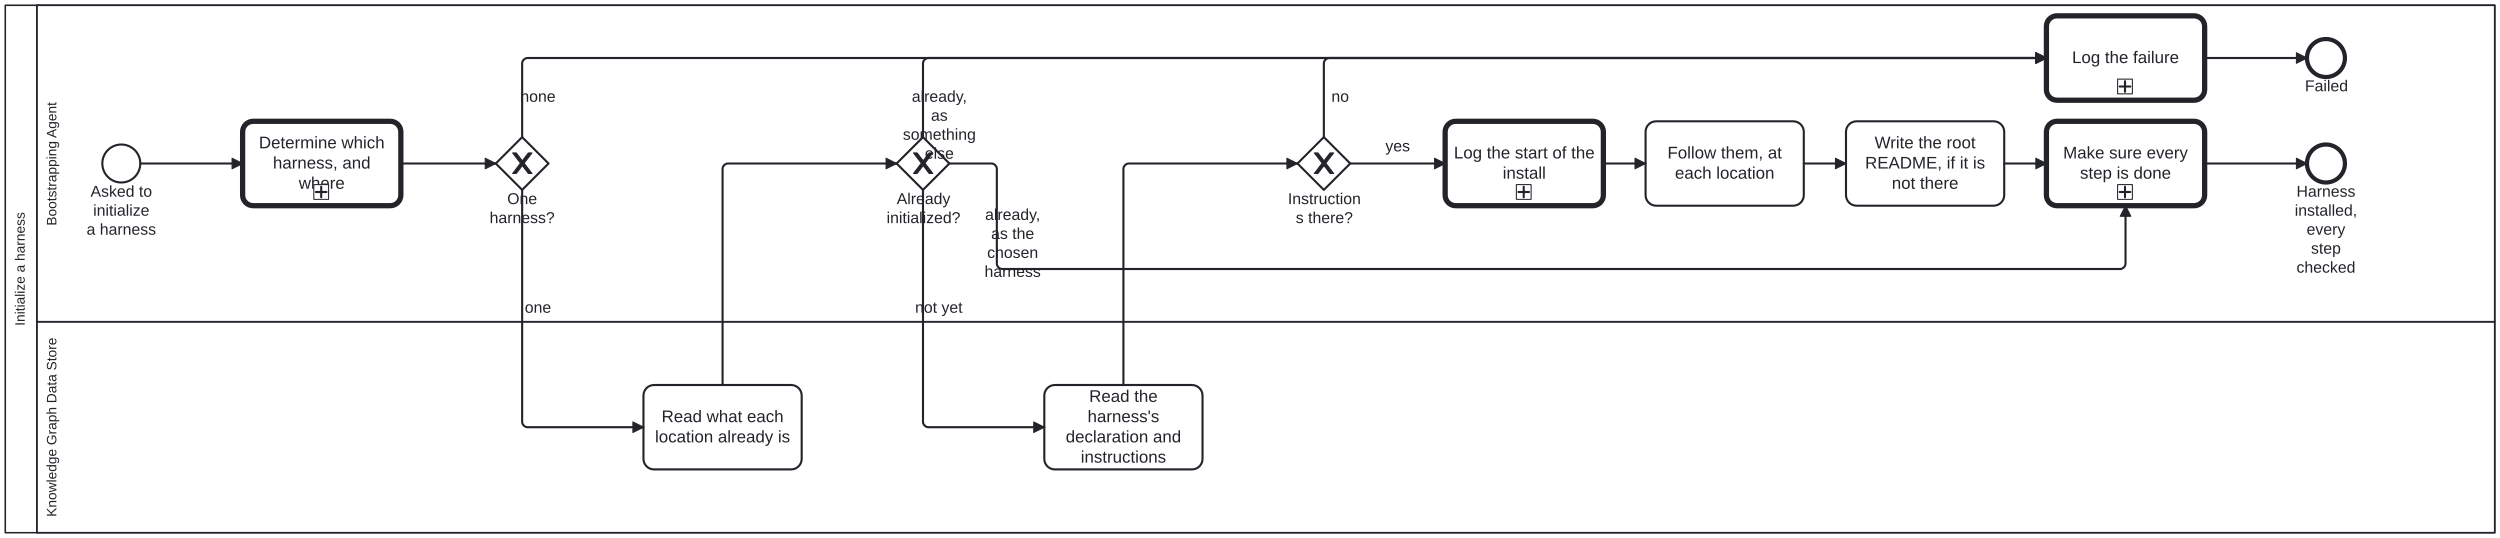
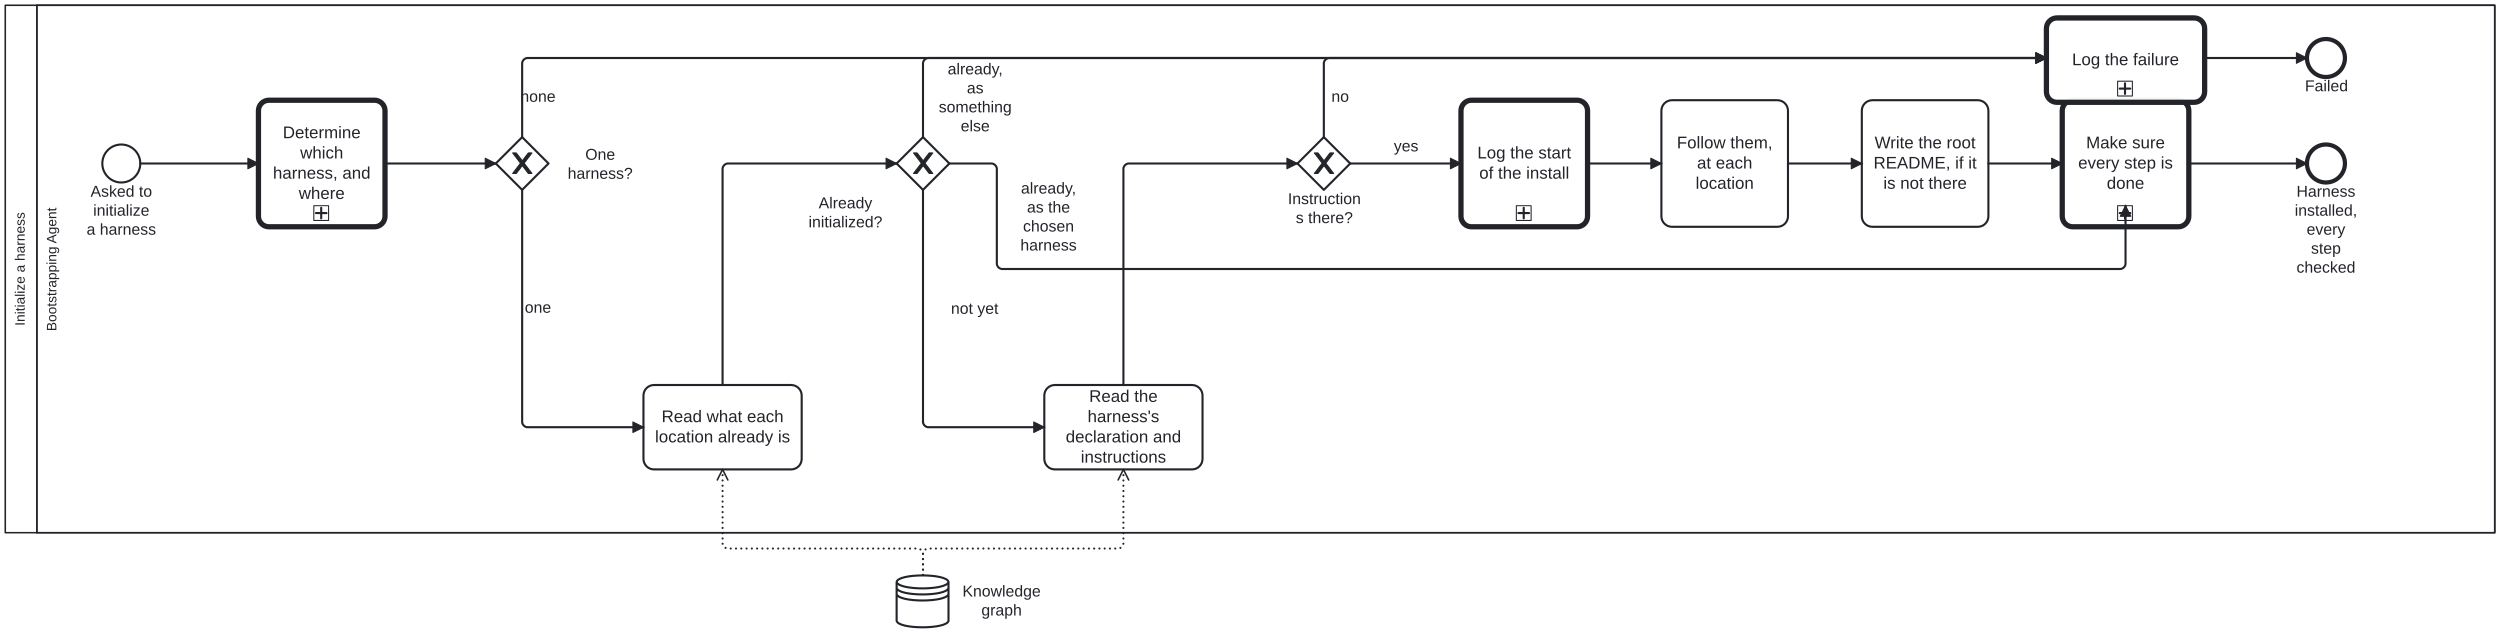
- <svg xmlns="http://www.w3.org/2000/svg" width="100%" style="max-width:100%;height:auto" viewBox="135 75 2370 510" version="1.1">
-   <rect x="135" y="75" width="2370" height="510" fill="#ffffff" />
+ <svg xmlns="http://www.w3.org/2000/svg" width="100%" style="max-width:100%;height:auto" viewBox="135 75 2370 600" version="1.1">
+   <rect x="135" y="75" width="2370" height="600" fill="#ffffff" />
  <g class="djs-group">
    <g class="djs-element djs-shape" data-element-id="Participant_Process_InitializeHarness" style="display: block;" transform="matrix(1 0 0 1 140 80)">
      <g class="djs-visual">
        <rect x="0" y="0" width="2360" height="500" rx="0" ry="0" style="stroke-linecap: round; stroke-linejoin: round; stroke: rgb(34, 36, 42); stroke-width: 1.5px; fill: white; fill-opacity: 0.95;" />
        <path style="fill: none; stroke-linecap: round; stroke-linejoin: round; stroke: rgb(34, 36, 42); stroke-width: 1.5px;" d="M30,0L30,500" />
        <text lineHeight="1.05" class="djs-label" transform="matrix(-1.83697e-16 -1 1 -1.83697e-16 0 500)" style="font-family: Arial, sans-serif; font-size: 13px; font-weight: normal; fill: rgb(34, 36, 42);">
          <tspan x="196.166" y="18.413">Initialize a harness</tspan>
        </text>
      </g>
      <rect class="djs-hit djs-hit-all" x="0" y="0" width="2360" height="500" style="fill: none; stroke-opacity: 0; stroke: white; stroke-width: 15px;" />
    </g>
    <g class="djs-children">
      <g class="djs-group">
-         <g class="djs-element djs-shape" data-element-id="Lane_DataStore" style="display: block;" transform="matrix(1 0 0 1 170 380)">
-           <g class="djs-visual">
-             <rect x="0" y="0" width="2330" height="200" rx="0" ry="0" style="stroke-linecap: round; stroke-linejoin: round; stroke: rgb(34, 36, 42); stroke-width: 1.5px; fill: white; fill-opacity: 0.25;" />
-             <text lineHeight="1.05" class="djs-label" transform="matrix(-1.83697e-16 -1 1 -1.83697e-16 0 200)" style="font-family: Arial, sans-serif; font-size: 13px; font-weight: normal; fill: rgb(34, 36, 42);">
-               <tspan x="15.087" y="18.413">Knowledge Graph Data Store</tspan>
-             </text>
-           </g>
-           <rect class="djs-hit djs-hit-all" x="0" y="0" width="2330" height="200" style="fill: none; stroke-opacity: 0; stroke: white; stroke-width: 15px;" />
-         </g>
-       </g>
-       <g class="djs-group">
        <g class="djs-element djs-shape" data-element-id="Lane_BootstrappingAgent" style="display: block;" transform="matrix(1 0 0 1 170 80)">
          <g class="djs-visual">
-             <rect x="0" y="0" width="2330" height="300" rx="0" ry="0" style="stroke-linecap: round; stroke-linejoin: round; stroke: rgb(34, 36, 42); stroke-width: 1.5px; fill: white; fill-opacity: 0.25;" />
-             <text lineHeight="1.05" class="djs-label" transform="matrix(-1.83697e-16 -1 1 -1.83697e-16 0 300)" style="font-family: Arial, sans-serif; font-size: 13px; font-weight: normal; fill: rgb(34, 36, 42);">
-               <tspan x="91.097" y="18.413">Bootstrapping Agent</tspan>
-             </text>
-           </g>
-           <rect class="djs-hit djs-hit-all" x="0" y="0" width="2330" height="300" style="fill: none; stroke-opacity: 0; stroke: white; stroke-width: 15px;" />
+             <rect x="0" y="0" width="2330" height="500" rx="0" ry="0" style="stroke-linecap: round; stroke-linejoin: round; stroke: rgb(34, 36, 42); stroke-width: 1.5px; fill: white; fill-opacity: 0.25;" />
+             <text lineHeight="1.05" class="djs-label" transform="matrix(-1.83697e-16 -1 1 -1.83697e-16 0 500)" style="font-family: Arial, sans-serif; font-size: 13px; font-weight: normal; fill: rgb(34, 36, 42);">
+               <tspan x="191.097" y="18.413">Bootstrapping Agent</tspan>
+             </text>
+           </g>
+           <rect class="djs-hit djs-hit-all" x="0" y="0" width="2330" height="500" style="fill: none; stroke-opacity: 0; stroke: white; stroke-width: 15px;" />
        </g>
      </g>
      <g class="djs-group">
        <g class="djs-element djs-shape" data-element-id="Start_InitializeHarness" style="display: block;" transform="matrix(1 0 0 1 232 212)">
          <g class="djs-visual">
            <circle cx="18" cy="18" r="18" style="stroke-linecap: round; stroke-linejoin: round; stroke: rgb(34, 36, 42); stroke-width: 2px; fill: white; fill-opacity: 0.95;" />
          </g>
          <rect class="djs-hit djs-hit-all" x="0" y="0" width="36" height="36" style="fill: none; stroke-opacity: 0; stroke: white; stroke-width: 15px;" />
        </g>
      </g>
      <g class="djs-group">
        <g class="djs-element djs-shape" data-element-id="Start_InitializeHarness_label" style="display: block;" transform="matrix(1 0 0 1 217 248)">
          <g class="djs-visual">
            <text lineHeight="1.2" class="djs-label" style="font-family: Arial, sans-serif; font-size: 15px; font-weight: normal; fill: rgb(34, 36, 42);">
              <tspan x="3.817" y="13.5">Asked to </tspan>
              <tspan x="6.322" y="31.5">initialize</tspan>
              <tspan x="0.063" y="49.5">a harness</tspan>
            </text>
          </g>
          <rect class="djs-hit djs-hit-all" x="0" y="0" width="66" height="54" style="fill: none; stroke-opacity: 0; stroke: white; stroke-width: 15px;" />
        </g>
      </g>
      <g class="djs-group">
        <a class="fa-subprocess-link" href="discussion.svg" target="_top">
-           <g class="djs-element djs-shape" data-element-id="A_DetermineHarness" style="display: block;" transform="matrix(1 0 0 1 365 190)">
+           <g class="djs-element djs-shape" data-element-id="A_DetermineHarness" style="display: block;" transform="matrix(1 0 0 1 380 170)">
            <g class="djs-visual">
-               <rect x="0" y="0" width="150" height="80" rx="10" ry="10" style="stroke-linecap: round; stroke-linejoin: round; stroke: rgb(34, 36, 42); stroke-width: 5px; fill: white; fill-opacity: 0.95;" />
+               <rect x="0" y="0" width="120" height="120" rx="10" ry="10" style="stroke-linecap: round; stroke-linejoin: round; stroke: rgb(34, 36, 42); stroke-width: 5px; fill: white; fill-opacity: 0.95;" />
              <text lineHeight="1.2" class="djs-label" style="font-family: Arial, sans-serif; font-size: 16px; font-weight: normal; fill: rgb(34, 36, 42);">
-                 <tspan x="15.422" y="25.6">Determine which </tspan>
-                 <tspan x="28.746" y="44.8">harness, and </tspan>
-                 <tspan x="53.211" y="64">where</tspan>
+                 <tspan x="23.098" y="36">Determine </tspan>
+                 <tspan x="39.547" y="55.2">which </tspan>
+                 <tspan x="13.746" y="74.4">harness, and </tspan>
+                 <tspan x="38.211" y="93.6">where</tspan>
              </text>
-               <rect x="0" y="0" width="14" height="14" rx="0" ry="0" style="stroke-linecap: round; stroke-linejoin: round; stroke: rgb(34, 36, 42); stroke-width: 1px; fill: white;" transform="matrix(1 0 0 1 67.5 60)" />
-               <path data-marker="sub-process" d="m67.5,60 m 7,2 l 0,10 m -5,-5 l 10,0" style="fill: white; stroke-linecap: round; stroke-linejoin: round; stroke: rgb(34, 36, 42); stroke-width: 2px;" />
+               <rect x="0" y="0" width="14" height="14" rx="0" ry="0" style="stroke-linecap: round; stroke-linejoin: round; stroke: rgb(34, 36, 42); stroke-width: 1px; fill: white;" transform="matrix(1 0 0 1 52.5 100)" />
+               <path data-marker="sub-process" d="m52.5,100 m 7,2 l 0,10 m -5,-5 l 10,0" style="fill: white; stroke-linecap: round; stroke-linejoin: round; stroke: rgb(34, 36, 42); stroke-width: 2px;" />
            </g>
-             <rect class="djs-hit djs-hit-all" x="0" y="0" width="150" height="80" style="fill: none; stroke-opacity: 0; stroke: white; stroke-width: 15px;" />
+             <rect class="djs-hit djs-hit-all" x="0" y="0" width="120" height="120" style="fill: none; stroke-opacity: 0; stroke: white; stroke-width: 15px;" />
          </g>
        </a>
      </g>
      <g class="djs-group">
        <g class="djs-element djs-shape" data-element-id="GW_HarnessChosen" style="display: block;" transform="matrix(1 0 0 1 605 205)">
          <g class="djs-visual">
            <polygon points="25,0 50,25 25,50 0,25" style="stroke-linecap: round; stroke-linejoin: round; stroke: rgb(34, 36, 42); stroke-width: 2px; fill: white; fill-opacity: 0.95;" />
            <path d="m 16,15 7.429,9.714 -7.429,9.714 3.429,0 5.714,-7.464 5.714,7.464 3.429,0 -7.429,-9.714 7.429,-9.714 -3.429,0 -5.714,7.464 -5.714,-7.464 -3.429,0 z" style="fill: rgb(34, 36, 42); stroke-linecap: round; stroke-linejoin: round; stroke: rgb(34, 36, 42); stroke-width: 1px;" />
          </g>
          <rect class="djs-hit djs-hit-all" x="0" y="0" width="50" height="50" style="fill: none; stroke-opacity: 0; stroke: white; stroke-width: 15px;" />
        </g>
      </g>
      <g class="djs-group">
-         <g class="djs-element djs-shape" data-element-id="GW_HarnessChosen_label" style="display: block;" transform="matrix(1 0 0 1 599 255)">
+         <g class="djs-element djs-shape" data-element-id="GW_HarnessChosen_label" style="display: block;" transform="matrix(1 0 0 1 673 213)">
          <g class="djs-visual">
            <text lineHeight="1.2" class="djs-label" style="font-family: Arial, sans-serif; font-size: 15px; font-weight: normal; fill: rgb(34, 36, 42);">
              <tspan x="16.824" y="13.5">One </tspan>
              <tspan x="0.147" y="31.5">harness?</tspan>
            </text>
          </g>
          <rect class="djs-hit djs-hit-all" x="0" y="0" width="62" height="36" style="fill: none; stroke-opacity: 0; stroke: white; stroke-width: 15px;" />
        </g>
      </g>
      <g class="djs-group">
        <g class="djs-element djs-shape" data-element-id="A_ReadLocation" style="display: block;" transform="matrix(1 0 0 1 745 440)">
          <g class="djs-visual">
            <rect x="0" y="0" width="150" height="80" rx="10" ry="10" style="stroke-linecap: round; stroke-linejoin: round; stroke: rgb(34, 36, 42); stroke-width: 2px; fill: white; fill-opacity: 0.95;" />
            <text lineHeight="1.2" class="djs-label" style="font-family: Arial, sans-serif; font-size: 16px; font-weight: normal; fill: rgb(34, 36, 42);">
              <tspan x="17.184" y="35.2">Read what each </tspan>
              <tspan x="10.965" y="54.4">location already is</tspan>
            </text>
          </g>
          <rect class="djs-hit djs-hit-all" x="0" y="0" width="150" height="80" style="fill: none; stroke-opacity: 0; stroke: white; stroke-width: 15px;" />
        </g>
      </g>
      <g class="djs-group">
        <g class="djs-element djs-shape" data-element-id="GW_AlreadyInitialized" style="display: block;" transform="matrix(1 0 0 1 985 205)">
          <g class="djs-visual">
            <polygon points="25,0 50,25 25,50 0,25" style="stroke-linecap: round; stroke-linejoin: round; stroke: rgb(34, 36, 42); stroke-width: 2px; fill: white; fill-opacity: 0.95;" />
            <path d="m 16,15 7.429,9.714 -7.429,9.714 3.429,0 5.714,-7.464 5.714,7.464 3.429,0 -7.429,-9.714 7.429,-9.714 -3.429,0 -5.714,7.464 -5.714,-7.464 -3.429,0 z" style="fill: rgb(34, 36, 42); stroke-linecap: round; stroke-linejoin: round; stroke: rgb(34, 36, 42); stroke-width: 1px;" />
          </g>
          <rect class="djs-hit djs-hit-all" x="0" y="0" width="50" height="50" style="fill: none; stroke-opacity: 0; stroke: white; stroke-width: 15px;" />
        </g>
      </g>
      <g class="djs-group">
-         <g class="djs-element djs-shape" data-element-id="GW_AlreadyInitialized_label" style="display: block;" transform="matrix(1 0 0 1 975 255)">
+         <g class="djs-element djs-shape" data-element-id="GW_AlreadyInitialized_label" style="display: block;" transform="matrix(1 0 0 1 901 259)">
          <g class="djs-visual">
            <text lineHeight="1.2" class="djs-label" style="font-family: Arial, sans-serif; font-size: 15px; font-weight: normal; fill: rgb(34, 36, 42);">
              <tspan x="10.07" y="13.5">Already </tspan>
              <tspan x="0.479" y="31.5">initialized?</tspan>
            </text>
          </g>
          <rect class="djs-hit djs-hit-all" x="0" y="0" width="71" height="36" style="fill: none; stroke-opacity: 0; stroke: white; stroke-width: 15px;" />
        </g>
      </g>
      <g class="djs-group">
        <g class="djs-element djs-shape" data-element-id="A_ReadDeclaration" style="display: block;" transform="matrix(1 0 0 1 1125 440)">
          <g class="djs-visual">
            <rect x="0" y="0" width="150" height="80" rx="10" ry="10" style="stroke-linecap: round; stroke-linejoin: round; stroke: rgb(34, 36, 42); stroke-width: 2px; fill: white; fill-opacity: 0.95;" />
            <text lineHeight="1.2" class="djs-label" style="font-family: Arial, sans-serif; font-size: 16px; font-weight: normal; fill: rgb(34, 36, 42);">
              <tspan x="42.531" y="16">Read the </tspan>
              <tspan x="41.012" y="35.2">harness's </tspan>
              <tspan x="20.293" y="54.4">declaration and </tspan>
              <tspan x="34.539" y="73.6">instructions</tspan>
            </text>
          </g>
          <rect class="djs-hit djs-hit-all" x="0" y="0" width="150" height="80" style="fill: none; stroke-opacity: 0; stroke: white; stroke-width: 15px;" />
        </g>
      </g>
      <g class="djs-group">
        <g class="djs-element djs-shape" data-element-id="GW_InstructionsFound" style="display: block;" transform="matrix(1 0 0 1 1365 205)">
          <g class="djs-visual">
            <polygon points="25,0 50,25 25,50 0,25" style="stroke-linecap: round; stroke-linejoin: round; stroke: rgb(34, 36, 42); stroke-width: 2px; fill: white; fill-opacity: 0.95;" />
            <path d="m 16,15 7.429,9.714 -7.429,9.714 3.429,0 5.714,-7.464 5.714,7.464 3.429,0 -7.429,-9.714 7.429,-9.714 -3.429,0 -5.714,7.464 -5.714,-7.464 -3.429,0 z" style="fill: rgb(34, 36, 42); stroke-linecap: round; stroke-linejoin: round; stroke: rgb(34, 36, 42); stroke-width: 1px;" />
          </g>
          <rect class="djs-hit djs-hit-all" x="0" y="0" width="50" height="50" style="fill: none; stroke-opacity: 0; stroke: white; stroke-width: 15px;" />
        </g>
      </g>
      <g class="djs-group">
        <g class="djs-element djs-shape" data-element-id="GW_InstructionsFound_label" style="display: block;" transform="matrix(1 0 0 1 1352 255)">
          <g class="djs-visual">
            <text lineHeight="1.2" class="djs-label" style="font-family: Arial, sans-serif; font-size: 15px; font-weight: normal; fill: rgb(34, 36, 42);">
              <tspan x="3.9" y="13.5">Instruction</tspan>
              <tspan x="11.4" y="31.5">s there?</tspan>
            </text>
          </g>
          <rect class="djs-hit djs-hit-all" x="0" y="0" width="77" height="36" style="fill: none; stroke-opacity: 0; stroke: white; stroke-width: 15px;" />
        </g>
      </g>
      <g class="djs-group">
        <a class="fa-subprocess-link" href="log-message.svg" target="_top">
-           <g class="djs-element djs-shape" data-element-id="A_LogInstallStart" style="display: block;" transform="matrix(1 0 0 1 1505 190)">
+           <g class="djs-element djs-shape" data-element-id="A_LogInstallStart" style="display: block;" transform="matrix(1 0 0 1 1520 170)">
            <g class="djs-visual">
-               <rect x="0" y="0" width="150" height="80" rx="10" ry="10" style="stroke-linecap: round; stroke-linejoin: round; stroke: rgb(34, 36, 42); stroke-width: 5px; fill: white; fill-opacity: 0.95;" />
+               <rect x="0" y="0" width="120" height="120" rx="10" ry="10" style="stroke-linecap: round; stroke-linejoin: round; stroke: rgb(34, 36, 42); stroke-width: 5px; fill: white; fill-opacity: 0.95;" />
              <text lineHeight="1.2" class="djs-label" style="font-family: Arial, sans-serif; font-size: 16px; font-weight: normal; fill: rgb(34, 36, 42);">
-                 <tspan x="8.289" y="35.2">Log the start of the </tspan>
-                 <tspan x="54.547" y="54.4">install</tspan>
+                 <tspan x="15.527" y="55.2">Log the start </tspan>
+                 <tspan x="17.309" y="74.4">of the install</tspan>
              </text>
-               <rect x="0" y="0" width="14" height="14" rx="0" ry="0" style="stroke-linecap: round; stroke-linejoin: round; stroke: rgb(34, 36, 42); stroke-width: 1px; fill: white;" transform="matrix(1 0 0 1 67.5 60)" />
-               <path data-marker="sub-process" d="m67.5,60 m 7,2 l 0,10 m -5,-5 l 10,0" style="fill: white; stroke-linecap: round; stroke-linejoin: round; stroke: rgb(34, 36, 42); stroke-width: 2px;" />
+               <rect x="0" y="0" width="14" height="14" rx="0" ry="0" style="stroke-linecap: round; stroke-linejoin: round; stroke: rgb(34, 36, 42); stroke-width: 1px; fill: white;" transform="matrix(1 0 0 1 52.5 100)" />
+               <path data-marker="sub-process" d="m52.5,100 m 7,2 l 0,10 m -5,-5 l 10,0" style="fill: white; stroke-linecap: round; stroke-linejoin: round; stroke: rgb(34, 36, 42); stroke-width: 2px;" />
            </g>
-             <rect class="djs-hit djs-hit-all" x="0" y="0" width="150" height="80" style="fill: none; stroke-opacity: 0; stroke: white; stroke-width: 15px;" />
+             <rect class="djs-hit djs-hit-all" x="0" y="0" width="120" height="120" style="fill: none; stroke-opacity: 0; stroke: white; stroke-width: 15px;" />
          </g>
        </a>
      </g>
      <g class="djs-group">
-         <g class="djs-element djs-shape" data-element-id="A_Install" style="display: block;" transform="matrix(1 0 0 1 1695 190)">
-           <g class="djs-visual">
-             <rect x="0" y="0" width="150" height="80" rx="10" ry="10" style="stroke-linecap: round; stroke-linejoin: round; stroke: rgb(34, 36, 42); stroke-width: 2px; fill: white; fill-opacity: 0.95;" />
+         <g class="djs-element djs-shape" data-element-id="A_Install" style="display: block;" transform="matrix(1 0 0 1 1710 170)">
+           <g class="djs-visual">
+             <rect x="0" y="0" width="120" height="120" rx="10" ry="10" style="stroke-linecap: round; stroke-linejoin: round; stroke: rgb(34, 36, 42); stroke-width: 2px; fill: white; fill-opacity: 0.95;" />
            <text lineHeight="1.2" class="djs-label" style="font-family: Arial, sans-serif; font-size: 16px; font-weight: normal; fill: rgb(34, 36, 42);">
-               <tspan x="20.758" y="35.2">Follow them, at </tspan>
-               <tspan x="27.855" y="54.4">each location</tspan>
-             </text>
-           </g>
-           <rect class="djs-hit djs-hit-all" x="0" y="0" width="150" height="80" style="fill: none; stroke-opacity: 0; stroke: white; stroke-width: 15px;" />
-         </g>
-       </g>
-       <g class="djs-group">
-         <g class="djs-element djs-shape" data-element-id="A_WriteRootReadme" style="display: block;" transform="matrix(1 0 0 1 1885 190)">
-           <g class="djs-visual">
-             <rect x="0" y="0" width="150" height="80" rx="10" ry="10" style="stroke-linecap: round; stroke-linejoin: round; stroke: rgb(34, 36, 42); stroke-width: 2px; fill: white; fill-opacity: 0.95;" />
+               <tspan x="14.652" y="45.6">Follow them, </tspan>
+               <tspan x="33.758" y="64.8">at each </tspan>
+               <tspan x="32.426" y="84">location</tspan>
+             </text>
+           </g>
+           <rect class="djs-hit djs-hit-all" x="0" y="0" width="120" height="120" style="fill: none; stroke-opacity: 0; stroke: white; stroke-width: 15px;" />
+         </g>
+       </g>
+       <g class="djs-group">
+         <g class="djs-element djs-shape" data-element-id="A_WriteRootReadme" style="display: block;" transform="matrix(1 0 0 1 1900 170)">
+           <g class="djs-visual">
+             <rect x="0" y="0" width="120" height="120" rx="10" ry="10" style="stroke-linecap: round; stroke-linejoin: round; stroke: rgb(34, 36, 42); stroke-width: 2px; fill: white; fill-opacity: 0.95;" />
            <text lineHeight="1.2" class="djs-label" style="font-family: Arial, sans-serif; font-size: 16px; font-weight: normal; fill: rgb(34, 36, 42);">
-               <tspan x="27.129" y="25.6">Write the root </tspan>
-               <tspan x="18.105" y="44.8">README, if it is </tspan>
-               <tspan x="43.422" y="64">not there</tspan>
-             </text>
-           </g>
-           <rect class="djs-hit djs-hit-all" x="0" y="0" width="150" height="80" style="fill: none; stroke-opacity: 0; stroke: white; stroke-width: 15px;" />
+               <tspan x="12.129" y="45.6">Write the root </tspan>
+               <tspan x="11.105" y="64.8">README, if it </tspan>
+               <tspan x="20.422" y="84">is not there</tspan>
+             </text>
+           </g>
+           <rect class="djs-hit djs-hit-all" x="0" y="0" width="120" height="120" style="fill: none; stroke-opacity: 0; stroke: white; stroke-width: 15px;" />
        </g>
      </g>
      <g class="djs-group">
        <a class="fa-subprocess-link" href="complete-initialization.svg" target="_top">
-           <g class="djs-element djs-shape" data-element-id="A_CompleteInitialization" style="display: block;" transform="matrix(1 0 0 1 2075 190)">
+           <g class="djs-element djs-shape" data-element-id="A_CompleteInitialization" style="display: block;" transform="matrix(1 0 0 1 2090 170)">
            <g class="djs-visual">
-               <rect x="0" y="0" width="150" height="80" rx="10" ry="10" style="stroke-linecap: round; stroke-linejoin: round; stroke: rgb(34, 36, 42); stroke-width: 5px; fill: white; fill-opacity: 0.95;" />
+               <rect x="0" y="0" width="120" height="120" rx="10" ry="10" style="stroke-linecap: round; stroke-linejoin: round; stroke: rgb(34, 36, 42); stroke-width: 5px; fill: white; fill-opacity: 0.95;" />
              <text lineHeight="1.2" class="djs-label" style="font-family: Arial, sans-serif; font-size: 16px; font-weight: normal; fill: rgb(34, 36, 42);">
-                 <tspan x="15.867" y="35.2">Make sure every </tspan>
-                 <tspan x="31.859" y="54.4">step is done</tspan>
+                 <tspan x="22.652" y="45.6">Make sure </tspan>
+                 <tspan x="15.094" y="64.8">every step is </tspan>
+                 <tspan x="42.203" y="84">done</tspan>
              </text>
-               <rect x="0" y="0" width="14" height="14" rx="0" ry="0" style="stroke-linecap: round; stroke-linejoin: round; stroke: rgb(34, 36, 42); stroke-width: 1px; fill: white;" transform="matrix(1 0 0 1 67.5 60)" />
-               <path data-marker="sub-process" d="m67.5,60 m 7,2 l 0,10 m -5,-5 l 10,0" style="fill: white; stroke-linecap: round; stroke-linejoin: round; stroke: rgb(34, 36, 42); stroke-width: 2px;" />
+               <rect x="0" y="0" width="14" height="14" rx="0" ry="0" style="stroke-linecap: round; stroke-linejoin: round; stroke: rgb(34, 36, 42); stroke-width: 1px; fill: white;" transform="matrix(1 0 0 1 52.5 100)" />
+               <path data-marker="sub-process" d="m52.5,100 m 7,2 l 0,10 m -5,-5 l 10,0" style="fill: white; stroke-linecap: round; stroke-linejoin: round; stroke: rgb(34, 36, 42); stroke-width: 2px;" />
            </g>
-             <rect class="djs-hit djs-hit-all" x="0" y="0" width="150" height="80" style="fill: none; stroke-opacity: 0; stroke: white; stroke-width: 15px;" />
+             <rect class="djs-hit djs-hit-all" x="0" y="0" width="120" height="120" style="fill: none; stroke-opacity: 0; stroke: white; stroke-width: 15px;" />
          </g>
        </a>
      </g>
      <g class="djs-group">
        <a class="fa-subprocess-link" href="log-message.svg" target="_top">
-           <g class="djs-element djs-shape" data-element-id="A_LogFailure" style="display: block;" transform="matrix(1 0 0 1 2075 90)">
+           <g class="djs-element djs-shape" data-element-id="A_LogFailure" style="display: block;" transform="matrix(1 0 0 1 2075 92)">
            <g class="djs-visual">
              <rect x="0" y="0" width="150" height="80" rx="10" ry="10" style="stroke-linecap: round; stroke-linejoin: round; stroke: rgb(34, 36, 42); stroke-width: 5px; fill: white; fill-opacity: 0.95;" />
              <text lineHeight="1.2" class="djs-label" style="font-family: Arial, sans-serif; font-size: 16px; font-weight: normal; fill: rgb(34, 36, 42);">
                <tspan x="24.297" y="44.8">Log the failure</tspan>
              </text>
              <rect x="0" y="0" width="14" height="14" rx="0" ry="0" style="stroke-linecap: round; stroke-linejoin: round; stroke: rgb(34, 36, 42); stroke-width: 1px; fill: white;" transform="matrix(1 0 0 1 67.5 60)" />
              <path data-marker="sub-process" d="m67.5,60 m 7,2 l 0,10 m -5,-5 l 10,0" style="fill: white; stroke-linecap: round; stroke-linejoin: round; stroke: rgb(34, 36, 42); stroke-width: 2px;" />
            </g>
            <rect class="djs-hit djs-hit-all" x="0" y="0" width="150" height="80" style="fill: none; stroke-opacity: 0; stroke: white; stroke-width: 15px;" />
          </g>
        </a>
      </g>
      <g class="djs-group">
        <g class="djs-element djs-shape" data-element-id="End_Installed" style="display: block;" transform="matrix(1 0 0 1 2322 212)">
          <g class="djs-visual">
            <circle cx="18" cy="18" r="18" style="stroke-linecap: round; stroke-linejoin: round; stroke: rgb(34, 36, 42); stroke-width: 4px; fill: white; fill-opacity: 0.95;" />
          </g>
          <rect class="djs-hit djs-hit-all" x="0" y="0" width="36" height="36" style="fill: none; stroke-opacity: 0; stroke: white; stroke-width: 15px;" />
        </g>
      </g>
      <g class="djs-group">
        <g class="djs-element djs-shape" data-element-id="End_Installed_label" style="display: block;" transform="matrix(1 0 0 1 2305 248)">
          <g class="djs-visual">
            <text lineHeight="1.2" class="djs-label" style="font-family: Arial, sans-serif; font-size: 15px; font-weight: normal; fill: rgb(34, 36, 42);">
              <tspan x="7.073" y="13.5">Harness </tspan>
              <tspan x="5.399" y="31.5">installed,</tspan>
              <tspan x="16.66" y="49.5">every </tspan>
              <tspan x="20.824" y="67.5">step </tspan>
              <tspan x="7.065" y="85.5">checked</tspan>
            </text>
          </g>
          <rect class="djs-hit djs-hit-all" x="0" y="0" width="70" height="72" style="fill: none; stroke-opacity: 0; stroke: white; stroke-width: 15px;" />
        </g>
      </g>
      <g class="djs-group">
        <g class="djs-element djs-shape" data-element-id="End_Failed" style="display: block;" transform="matrix(1 0 0 1 2322 112)">
          <g class="djs-visual">
            <circle cx="18" cy="18" r="18" style="stroke-linecap: round; stroke-linejoin: round; stroke: rgb(34, 36, 42); stroke-width: 4px; fill: white; fill-opacity: 0.95;" />
          </g>
          <rect class="djs-hit djs-hit-all" x="0" y="0" width="36" height="36" style="fill: none; stroke-opacity: 0; stroke: white; stroke-width: 15px;" />
        </g>
      </g>
      <g class="djs-group">
        <g class="djs-element djs-shape" data-element-id="End_Failed_label" style="display: block;" transform="matrix(1 0 0 1 2320 148)">
          <g class="djs-visual">
            <text lineHeight="1.2" class="djs-label" style="font-family: Arial, sans-serif; font-size: 15px; font-weight: normal; fill: rgb(34, 36, 42);">
              <tspan x="0.073" y="13.5">Failed</tspan>
            </text>
          </g>
          <rect class="djs-hit djs-hit-all" x="0" y="0" width="41" height="18" style="fill: none; stroke-opacity: 0; stroke: white; stroke-width: 15px;" />
        </g>
      </g>
      <g class="djs-group">
        <g class="djs-element djs-connection" data-element-id="SF_IH_1" style="display: block;">
          <g class="djs-visual">
            <defs>
              <marker id="bpmn-marker-1" viewBox="0 0 20 20" refX="11" refY="10" markerWidth="10" markerHeight="10" orient="auto">
                <path d="M 1 5 L 11 10 L 1 15 Z" style="stroke-linecap: round; stroke-linejoin: round; stroke: rgb(34, 36, 42); stroke-width: 1px; fill: rgb(34, 36, 42);" />
              </marker>
            </defs>
-             <path data-corner-radius="5" style="fill: none; stroke-linecap: round; stroke-linejoin: round; stroke: rgb(34, 36, 42); stroke-width: 2px; marker-end: url('#bpmn-marker-1');" d="M268,230L365,230" />
-           </g>
-           <path d="M268,230L365,230" class="djs-hit djs-hit-stroke" style="fill: none; stroke-opacity: 0; stroke: white; stroke-width: 15px;" />
+             <path data-corner-radius="5" style="fill: none; stroke-linecap: round; stroke-linejoin: round; stroke: rgb(34, 36, 42); stroke-width: 2px; marker-end: url('#bpmn-marker-1');" d="M268,230L380,230" />
+           </g>
+           <path d="M268,230L380,230" class="djs-hit djs-hit-stroke" style="fill: none; stroke-opacity: 0; stroke: white; stroke-width: 15px;" />
        </g>
      </g>
      <g class="djs-group">
        <g class="djs-element djs-connection" data-element-id="SF_IH_4" style="display: block;">
          <g class="djs-visual">
            <defs>
              <marker id="bpmn-marker-2" viewBox="0 0 20 20" refX="11" refY="10" markerWidth="10" markerHeight="10" orient="auto">
                <path d="M 1 5 L 11 10 L 1 15 Z" style="stroke-linecap: round; stroke-linejoin: round; stroke: rgb(34, 36, 42); stroke-width: 1px; fill: rgb(34, 36, 42);" />
              </marker>
            </defs>
-             <path data-corner-radius="5" style="fill: none; stroke-linecap: round; stroke-linejoin: round; stroke: rgb(34, 36, 42); stroke-width: 2px; marker-end: url('#bpmn-marker-2');" d="M515,230L605,230" />
-           </g>
-           <path d="M515,230L605,230" class="djs-hit djs-hit-stroke" style="fill: none; stroke-opacity: 0; stroke: white; stroke-width: 15px;" />
+             <path data-corner-radius="5" style="fill: none; stroke-linecap: round; stroke-linejoin: round; stroke: rgb(34, 36, 42); stroke-width: 2px; marker-end: url('#bpmn-marker-2');" d="M500,230L605,230" />
+           </g>
+           <path d="M500,230L605,230" class="djs-hit djs-hit-stroke" style="fill: none; stroke-opacity: 0; stroke: white; stroke-width: 15px;" />
        </g>
      </g>
      <g class="djs-group">
        <g class="djs-element djs-connection" data-element-id="SF_IH_5" style="display: block;">
          <g class="djs-visual">
            <defs>
              <marker id="bpmn-marker-3" viewBox="0 0 20 20" refX="11" refY="10" markerWidth="10" markerHeight="10" orient="auto">
                <path d="M 1 5 L 11 10 L 1 15 Z" style="stroke-linecap: round; stroke-linejoin: round; stroke: rgb(34, 36, 42); stroke-width: 1px; fill: rgb(34, 36, 42);" />
              </marker>
            </defs>
            <path data-corner-radius="5" style="fill: none; stroke-linecap: round; stroke-linejoin: round; stroke: rgb(34, 36, 42); stroke-width: 2px; marker-end: url('#bpmn-marker-3');" d="M630,205L630,135C630,132.5,632.5,130,635,130L2075,130" />
          </g>
          <path d="M630,205L630,130L2075,130" class="djs-hit djs-hit-stroke" style="fill: none; stroke-opacity: 0; stroke: white; stroke-width: 15px;" />
        </g>
      </g>
      <g class="djs-group">
        <g class="djs-element djs-shape" data-element-id="SF_IH_5_label" style="display: block;" transform="matrix(1 0 0 1 628 158)">
          <g class="djs-visual">
            <text lineHeight="1.2" class="djs-label" style="font-family: Arial, sans-serif; font-size: 15px; font-weight: normal; fill: rgb(34, 36, 42);">
              <tspan x="0.315" y="13.5">none</tspan>
            </text>
          </g>
          <rect class="djs-hit djs-hit-all" x="0" y="0" width="34" height="18" style="fill: none; stroke-opacity: 0; stroke: white; stroke-width: 15px;" />
        </g>
      </g>
      <g class="djs-group">
        <g class="djs-element djs-connection" data-element-id="SF_IH_6" style="display: block;">
          <g class="djs-visual">
            <defs>
              <marker id="bpmn-marker-4" viewBox="0 0 20 20" refX="11" refY="10" markerWidth="10" markerHeight="10" orient="auto">
                <path d="M 1 5 L 11 10 L 1 15 Z" style="stroke-linecap: round; stroke-linejoin: round; stroke: rgb(34, 36, 42); stroke-width: 1px; fill: rgb(34, 36, 42);" />
              </marker>
            </defs>
            <path data-corner-radius="5" style="fill: none; stroke-linecap: round; stroke-linejoin: round; stroke: rgb(34, 36, 42); stroke-width: 2px; marker-end: url('#bpmn-marker-4');" d="M630,255L630,475C630,477.5,632.5,480,635,480L745,480" />
          </g>
          <path d="M630,255L630,480L745,480" class="djs-hit djs-hit-stroke" style="fill: none; stroke-opacity: 0; stroke: white; stroke-width: 15px;" />
        </g>
      </g>
      <g class="djs-group">
        <g class="djs-element djs-shape" data-element-id="SF_IH_6_label" style="display: block;" transform="matrix(1 0 0 1 632 358)">
          <g class="djs-visual">
            <text lineHeight="1.2" class="djs-label" style="font-family: Arial, sans-serif; font-size: 15px; font-weight: normal; fill: rgb(34, 36, 42);">
              <tspan x="0.487" y="13.5">one</tspan>
            </text>
          </g>
          <rect class="djs-hit djs-hit-all" x="0" y="0" width="26" height="18" style="fill: none; stroke-opacity: 0; stroke: white; stroke-width: 15px;" />
        </g>
      </g>
      <g class="djs-group">
        <g class="djs-element djs-connection" data-element-id="SF_IH_13" style="display: block;">
          <g class="djs-visual">
            <defs>
              <marker id="bpmn-marker-5" viewBox="0 0 20 20" refX="11" refY="10" markerWidth="10" markerHeight="10" orient="auto">
                <path d="M 1 5 L 11 10 L 1 15 Z" style="stroke-linecap: round; stroke-linejoin: round; stroke: rgb(34, 36, 42); stroke-width: 1px; fill: rgb(34, 36, 42);" />
              </marker>
            </defs>
            <path data-corner-radius="5" style="fill: none; stroke-linecap: round; stroke-linejoin: round; stroke: rgb(34, 36, 42); stroke-width: 2px; marker-end: url('#bpmn-marker-5');" d="M820,440L820,235C820,232.5,822.5,230,825,230L985,230" />
          </g>
          <path d="M820,440L820,230L985,230" class="djs-hit djs-hit-stroke" style="fill: none; stroke-opacity: 0; stroke: white; stroke-width: 15px;" />
        </g>
      </g>
      <g class="djs-group">
        <g class="djs-element djs-connection" data-element-id="SF_IH_14" style="display: block;">
          <g class="djs-visual">
            <defs>
              <marker id="bpmn-marker-6" viewBox="0 0 20 20" refX="11" refY="10" markerWidth="10" markerHeight="10" orient="auto">
                <path d="M 1 5 L 11 10 L 1 15 Z" style="stroke-linecap: round; stroke-linejoin: round; stroke: rgb(34, 36, 42); stroke-width: 1px; fill: rgb(34, 36, 42);" />
              </marker>
            </defs>
            <path data-corner-radius="5" style="fill: none; stroke-linecap: round; stroke-linejoin: round; stroke: rgb(34, 36, 42); stroke-width: 2px; marker-end: url('#bpmn-marker-6');" d="M1010,205L1010,135C1010,132.5,1012.5,130,1015,130L2075,130" />
          </g>
          <path d="M1010,205L1010,130L2075,130" class="djs-hit djs-hit-stroke" style="fill: none; stroke-opacity: 0; stroke: white; stroke-width: 15px;" />
        </g>
      </g>
      <g class="djs-group">
-         <g class="djs-element djs-shape" data-element-id="SF_IH_14_label" style="display: block;" transform="matrix(1 0 0 1 989 158)">
+         <g class="djs-element djs-shape" data-element-id="SF_IH_14_label" style="display: block;" transform="matrix(1 0 0 1 1023 132)">
          <g class="djs-visual">
            <text lineHeight="1.2" class="djs-label" style="font-family: Arial, sans-serif; font-size: 15px; font-weight: normal; fill: rgb(34, 36, 42);">
              <tspan x="10.375" y="13.5">already, </tspan>
              <tspan x="28.579" y="31.5">as </tspan>
              <tspan x="1.897" y="49.5">something </tspan>
              <tspan x="22.741" y="67.5">else</tspan>
            </text>
          </g>
          <rect class="djs-hit djs-hit-all" x="0" y="0" width="73" height="54" style="fill: none; stroke-opacity: 0; stroke: white; stroke-width: 15px;" />
        </g>
      </g>
      <g class="djs-group">
        <g class="djs-element djs-connection" data-element-id="SF_IH_17" style="display: block;">
          <g class="djs-visual">
            <defs>
              <marker id="bpmn-marker-7" viewBox="0 0 20 20" refX="11" refY="10" markerWidth="10" markerHeight="10" orient="auto">
                <path d="M 1 5 L 11 10 L 1 15 Z" style="stroke-linecap: round; stroke-linejoin: round; stroke: rgb(34, 36, 42); stroke-width: 1px; fill: rgb(34, 36, 42);" />
              </marker>
            </defs>
            <path data-corner-radius="5" style="fill: none; stroke-linecap: round; stroke-linejoin: round; stroke: rgb(34, 36, 42); stroke-width: 2px; marker-end: url('#bpmn-marker-7');" d="M1035,230L1075,230C1077.5,230,1080,232.5,1080,235L1080,325C1080,327.5,1082.5,330,1085,330L2145,330C2147.5,330,2150,327.5,2150,325L2150,270" />
          </g>
          <path d="M1035,230L1080,230L1080,330L2150,330L2150,270" class="djs-hit djs-hit-stroke" style="fill: none; stroke-opacity: 0; stroke: white; stroke-width: 15px;" />
        </g>
      </g>
      <g class="djs-group">
-         <g class="djs-element djs-shape" data-element-id="SF_IH_17_label" style="display: block;" transform="matrix(1 0 0 1 1058 270)">
+         <g class="djs-element djs-shape" data-element-id="SF_IH_17_label" style="display: block;" transform="matrix(1 0 0 1 1092 245)">
          <g class="djs-visual">
            <text lineHeight="1.2" class="djs-label" style="font-family: Arial, sans-serif; font-size: 15px; font-weight: normal; fill: rgb(34, 36, 42);">
              <tspan x="10.875" y="13.5">already, </tspan>
              <tspan x="16.569" y="31.5">as the </tspan>
              <tspan x="12.815" y="49.5">chosen </tspan>
              <tspan x="10.318" y="67.5">harness</tspan>
            </text>
          </g>
          <rect class="djs-hit djs-hit-all" x="0" y="0" width="74" height="54" style="fill: none; stroke-opacity: 0; stroke: white; stroke-width: 15px;" />
        </g>
      </g>
      <g class="djs-group">
        <g class="djs-element djs-connection" data-element-id="SF_IH_15" style="display: block;">
          <g class="djs-visual">
            <defs>
              <marker id="bpmn-marker-8" viewBox="0 0 20 20" refX="11" refY="10" markerWidth="10" markerHeight="10" orient="auto">
                <path d="M 1 5 L 11 10 L 1 15 Z" style="stroke-linecap: round; stroke-linejoin: round; stroke: rgb(34, 36, 42); stroke-width: 1px; fill: rgb(34, 36, 42);" />
              </marker>
            </defs>
            <path data-corner-radius="5" style="fill: none; stroke-linecap: round; stroke-linejoin: round; stroke: rgb(34, 36, 42); stroke-width: 2px; marker-end: url('#bpmn-marker-8');" d="M1010,255L1010,475C1010,477.5,1012.5,480,1015,480L1125,480" />
          </g>
          <path d="M1010,255L1010,480L1125,480" class="djs-hit djs-hit-stroke" style="fill: none; stroke-opacity: 0; stroke: white; stroke-width: 15px;" />
        </g>
      </g>
      <g class="djs-group">
-         <g class="djs-element djs-shape" data-element-id="SF_IH_15_label" style="display: block;" transform="matrix(1 0 0 1 1002 358)">
+         <g class="djs-element djs-shape" data-element-id="SF_IH_15_label" style="display: block;" transform="matrix(1 0 0 1 1036 359)">
          <g class="djs-visual">
            <text lineHeight="1.2" class="djs-label" style="font-family: Arial, sans-serif; font-size: 15px; font-weight: normal; fill: rgb(34, 36, 42);">
              <tspan x="0.485" y="13.5">not yet</tspan>
            </text>
          </g>
          <rect class="djs-hit djs-hit-all" x="0" y="0" width="46" height="18" style="fill: none; stroke-opacity: 0; stroke: white; stroke-width: 15px;" />
        </g>
      </g>
      <g class="djs-group">
        <g class="djs-element djs-connection" data-element-id="SF_IH_7" style="display: block;">
          <g class="djs-visual">
            <defs>
              <marker id="bpmn-marker-9" viewBox="0 0 20 20" refX="11" refY="10" markerWidth="10" markerHeight="10" orient="auto">
                <path d="M 1 5 L 11 10 L 1 15 Z" style="stroke-linecap: round; stroke-linejoin: round; stroke: rgb(34, 36, 42); stroke-width: 1px; fill: rgb(34, 36, 42);" />
              </marker>
            </defs>
            <path data-corner-radius="5" style="fill: none; stroke-linecap: round; stroke-linejoin: round; stroke: rgb(34, 36, 42); stroke-width: 2px; marker-end: url('#bpmn-marker-9');" d="M1200,440L1200,235C1200,232.5,1202.5,230,1205,230L1365,230" />
          </g>
          <path d="M1200,440L1200,230L1365,230" class="djs-hit djs-hit-stroke" style="fill: none; stroke-opacity: 0; stroke: white; stroke-width: 15px;" />
        </g>
      </g>
      <g class="djs-group">
        <g class="djs-element djs-connection" data-element-id="SF_IH_8" style="display: block;">
          <g class="djs-visual">
            <defs>
              <marker id="bpmn-marker-10" viewBox="0 0 20 20" refX="11" refY="10" markerWidth="10" markerHeight="10" orient="auto">
                <path d="M 1 5 L 11 10 L 1 15 Z" style="stroke-linecap: round; stroke-linejoin: round; stroke: rgb(34, 36, 42); stroke-width: 1px; fill: rgb(34, 36, 42);" />
              </marker>
            </defs>
            <path data-corner-radius="5" style="fill: none; stroke-linecap: round; stroke-linejoin: round; stroke: rgb(34, 36, 42); stroke-width: 2px; marker-end: url('#bpmn-marker-10');" d="M1390,205L1390,135C1390,132.5,1392.5,130,1395,130L2075,130" />
          </g>
          <path d="M1390,205L1390,130L2075,130" class="djs-hit djs-hit-stroke" style="fill: none; stroke-opacity: 0; stroke: white; stroke-width: 15px;" />
        </g>
      </g>
      <g class="djs-group">
        <g class="djs-element djs-shape" data-element-id="SF_IH_8_label" style="display: block;" transform="matrix(1 0 0 1 1397 158)">
          <g class="djs-visual">
            <text lineHeight="1.2" class="djs-label" style="font-family: Arial, sans-serif; font-size: 15px; font-weight: normal; fill: rgb(34, 36, 42);">
              <tspan x="0.158" y="13.5">no</tspan>
            </text>
          </g>
          <rect class="djs-hit djs-hit-all" x="0" y="0" width="17" height="18" style="fill: none; stroke-opacity: 0; stroke: white; stroke-width: 15px;" />
        </g>
      </g>
      <g class="djs-group">
        <g class="djs-element djs-connection" data-element-id="SF_IH_9" style="display: block;">
          <g class="djs-visual">
            <defs>
              <marker id="bpmn-marker-11" viewBox="0 0 20 20" refX="11" refY="10" markerWidth="10" markerHeight="10" orient="auto">
                <path d="M 1 5 L 11 10 L 1 15 Z" style="stroke-linecap: round; stroke-linejoin: round; stroke: rgb(34, 36, 42); stroke-width: 1px; fill: rgb(34, 36, 42);" />
              </marker>
            </defs>
-             <path data-corner-radius="5" style="fill: none; stroke-linecap: round; stroke-linejoin: round; stroke: rgb(34, 36, 42); stroke-width: 2px; marker-end: url('#bpmn-marker-11');" d="M1415,230L1505,230" />
-           </g>
-           <path d="M1415,230L1505,230" class="djs-hit djs-hit-stroke" style="fill: none; stroke-opacity: 0; stroke: white; stroke-width: 15px;" />
-         </g>
-       </g>
-       <g class="djs-group">
-         <g class="djs-element djs-shape" data-element-id="SF_IH_9_label" style="display: block;" transform="matrix(1 0 0 1 1448 205)">
+             <path data-corner-radius="5" style="fill: none; stroke-linecap: round; stroke-linejoin: round; stroke: rgb(34, 36, 42); stroke-width: 2px; marker-end: url('#bpmn-marker-11');" d="M1415,230L1520,230" />
+           </g>
+           <path d="M1415,230L1520,230" class="djs-hit djs-hit-stroke" style="fill: none; stroke-opacity: 0; stroke: white; stroke-width: 15px;" />
+         </g>
+       </g>
+       <g class="djs-group">
+         <g class="djs-element djs-shape" data-element-id="SF_IH_9_label" style="display: block;" transform="matrix(1 0 0 1 1456 205)">
          <g class="djs-visual">
            <text lineHeight="1.2" class="djs-label" style="font-family: Arial, sans-serif; font-size: 15px; font-weight: normal; fill: rgb(34, 36, 42);">
              <tspan x="0.329" y="13.5">yes</tspan>
            </text>
          </g>
          <rect class="djs-hit djs-hit-all" x="0" y="0" width="24" height="18" style="fill: none; stroke-opacity: 0; stroke: white; stroke-width: 15px;" />
        </g>
      </g>
      <g class="djs-group">
        <g class="djs-element djs-connection" data-element-id="SF_IH_10" style="display: block;">
          <g class="djs-visual">
            <defs>
              <marker id="bpmn-marker-12" viewBox="0 0 20 20" refX="11" refY="10" markerWidth="10" markerHeight="10" orient="auto">
                <path d="M 1 5 L 11 10 L 1 15 Z" style="stroke-linecap: round; stroke-linejoin: round; stroke: rgb(34, 36, 42); stroke-width: 1px; fill: rgb(34, 36, 42);" />
              </marker>
            </defs>
-             <path data-corner-radius="5" style="fill: none; stroke-linecap: round; stroke-linejoin: round; stroke: rgb(34, 36, 42); stroke-width: 2px; marker-end: url('#bpmn-marker-12');" d="M1655,230L1695,230" />
-           </g>
-           <path d="M1655,230L1695,230" class="djs-hit djs-hit-stroke" style="fill: none; stroke-opacity: 0; stroke: white; stroke-width: 15px;" />
+             <path data-corner-radius="5" style="fill: none; stroke-linecap: round; stroke-linejoin: round; stroke: rgb(34, 36, 42); stroke-width: 2px; marker-end: url('#bpmn-marker-12');" d="M1640,230L1710,230" />
+           </g>
+           <path d="M1640,230L1710,230" class="djs-hit djs-hit-stroke" style="fill: none; stroke-opacity: 0; stroke: white; stroke-width: 15px;" />
        </g>
      </g>
      <g class="djs-group">
        <g class="djs-element djs-connection" data-element-id="SF_IH_11" style="display: block;">
          <g class="djs-visual">
            <defs>
              <marker id="bpmn-marker-13" viewBox="0 0 20 20" refX="11" refY="10" markerWidth="10" markerHeight="10" orient="auto">
                <path d="M 1 5 L 11 10 L 1 15 Z" style="stroke-linecap: round; stroke-linejoin: round; stroke: rgb(34, 36, 42); stroke-width: 1px; fill: rgb(34, 36, 42);" />
              </marker>
            </defs>
-             <path data-corner-radius="5" style="fill: none; stroke-linecap: round; stroke-linejoin: round; stroke: rgb(34, 36, 42); stroke-width: 2px; marker-end: url('#bpmn-marker-13');" d="M1845,230L1885,230" />
-           </g>
-           <path d="M1845,230L1885,230" class="djs-hit djs-hit-stroke" style="fill: none; stroke-opacity: 0; stroke: white; stroke-width: 15px;" />
+             <path data-corner-radius="5" style="fill: none; stroke-linecap: round; stroke-linejoin: round; stroke: rgb(34, 36, 42); stroke-width: 2px; marker-end: url('#bpmn-marker-13');" d="M1830,230L1900,230" />
+           </g>
+           <path d="M1830,230L1900,230" class="djs-hit djs-hit-stroke" style="fill: none; stroke-opacity: 0; stroke: white; stroke-width: 15px;" />
        </g>
      </g>
      <g class="djs-group">
        <g class="djs-element djs-connection" data-element-id="SF_IH_16" style="display: block;">
          <g class="djs-visual">
            <defs>
              <marker id="bpmn-marker-14" viewBox="0 0 20 20" refX="11" refY="10" markerWidth="10" markerHeight="10" orient="auto">
                <path d="M 1 5 L 11 10 L 1 15 Z" style="stroke-linecap: round; stroke-linejoin: round; stroke: rgb(34, 36, 42); stroke-width: 1px; fill: rgb(34, 36, 42);" />
              </marker>
            </defs>
-             <path data-corner-radius="5" style="fill: none; stroke-linecap: round; stroke-linejoin: round; stroke: rgb(34, 36, 42); stroke-width: 2px; marker-end: url('#bpmn-marker-14');" d="M2035,230L2075,230" />
-           </g>
-           <path d="M2035,230L2075,230" class="djs-hit djs-hit-stroke" style="fill: none; stroke-opacity: 0; stroke: white; stroke-width: 15px;" />
+             <path data-corner-radius="5" style="fill: none; stroke-linecap: round; stroke-linejoin: round; stroke: rgb(34, 36, 42); stroke-width: 2px; marker-end: url('#bpmn-marker-14');" d="M2020,230L2090,230" />
+           </g>
+           <path d="M2020,230L2090,230" class="djs-hit djs-hit-stroke" style="fill: none; stroke-opacity: 0; stroke: white; stroke-width: 15px;" />
        </g>
      </g>
      <g class="djs-group">
        <g class="djs-element djs-connection" data-element-id="SF_IH_18" style="display: block;">
          <g class="djs-visual">
            <defs>
              <marker id="bpmn-marker-15" viewBox="0 0 20 20" refX="11" refY="10" markerWidth="10" markerHeight="10" orient="auto">
                <path d="M 1 5 L 11 10 L 1 15 Z" style="stroke-linecap: round; stroke-linejoin: round; stroke: rgb(34, 36, 42); stroke-width: 1px; fill: rgb(34, 36, 42);" />
              </marker>
            </defs>
-             <path data-corner-radius="5" style="fill: none; stroke-linecap: round; stroke-linejoin: round; stroke: rgb(34, 36, 42); stroke-width: 2px; marker-end: url('#bpmn-marker-15');" d="M2225,230L2322,230" />
-           </g>
-           <path d="M2225,230L2322,230" class="djs-hit djs-hit-stroke" style="fill: none; stroke-opacity: 0; stroke: white; stroke-width: 15px;" />
+             <path data-corner-radius="5" style="fill: none; stroke-linecap: round; stroke-linejoin: round; stroke: rgb(34, 36, 42); stroke-width: 2px; marker-end: url('#bpmn-marker-15');" d="M2210,230L2322,230" />
+           </g>
+           <path d="M2210,230L2322,230" class="djs-hit djs-hit-stroke" style="fill: none; stroke-opacity: 0; stroke: white; stroke-width: 15px;" />
        </g>
      </g>
      <g class="djs-group">
        <g class="djs-element djs-connection" data-element-id="SF_IH_12" style="display: block;">
          <g class="djs-visual">
            <defs>
              <marker id="bpmn-marker-16" viewBox="0 0 20 20" refX="11" refY="10" markerWidth="10" markerHeight="10" orient="auto">
                <path d="M 1 5 L 11 10 L 1 15 Z" style="stroke-linecap: round; stroke-linejoin: round; stroke: rgb(34, 36, 42); stroke-width: 1px; fill: rgb(34, 36, 42);" />
              </marker>
            </defs>
            <path data-corner-radius="5" style="fill: none; stroke-linecap: round; stroke-linejoin: round; stroke: rgb(34, 36, 42); stroke-width: 2px; marker-end: url('#bpmn-marker-16');" d="M2225,130L2322,130" />
          </g>
          <path d="M2225,130L2322,130" class="djs-hit djs-hit-stroke" style="fill: none; stroke-opacity: 0; stroke: white; stroke-width: 15px;" />
        </g>
      </g>
+     </g>
+   </g>
+   <g class="djs-group">
+     <g class="djs-element djs-shape" data-element-id="DSR_knowledge_graph" style="display: block;" transform="matrix(1 0 0 1 985 620)">
+       <g class="djs-visual">
+         <path d="m  0,6.65 l  0,36.885 c  1.639,8.197 47.541,8.197  49.18,0 l  0,-36.885 c -1.639,-8.197 -47.541,-8.197 -49.18,0c  1.639,8.197 47.541,8.197  49.18,0 m  -49.18,5.738c  1.639,8.197 47.541,8.197 49.18,0m  -49.18,5.738c  1.639,8.197 47.541,8.197  49.18,0" style="fill: white; stroke-linecap: round; stroke-linejoin: round; stroke: rgb(34, 36, 42); stroke-width: 2px; fill-opacity: 0.95;" />
+       </g>
+       <rect class="djs-hit djs-hit-all" x="0" y="0" width="50" height="50" style="fill: none; stroke-opacity: 0; stroke: white; stroke-width: 15px;" />
+     </g>
+   </g>
+   <g class="djs-group">
+     <g class="djs-element djs-shape" data-element-id="DSR_knowledge_graph_label" style="display: block;" transform="matrix(1 0 0 1 1047 627)">
+       <g class="djs-visual">
+         <text lineHeight="1.2" class="djs-label" style="font-family: Arial, sans-serif; font-size: 15px; font-weight: normal; fill: rgb(34, 36, 42);">
+           <tspan x="0.388" y="13.5">Knowledge</tspan>
+           <tspan x="18.318" y="31.5">graph</tspan>
+         </text>
+       </g>
+       <rect class="djs-hit djs-hit-all" x="0" y="0" width="75" height="36" style="fill: none; stroke-opacity: 0; stroke: white; stroke-width: 15px;" />
+     </g>
+   </g>
+   <g class="djs-group">
+     <g class="djs-element djs-connection" data-element-id="DIA_A_ReadLocation" style="display: block;">
+       <g class="djs-visual">
+         <defs>
+           <marker id="bpmn-marker-17" viewBox="0 0 20 20" refX="11" refY="10" markerWidth="10" markerHeight="10" orient="auto">
+             <path d="M 1 5 L 11 10 L 1 15" style="fill: none; stroke-linecap: round; stroke-linejoin: round; stroke: rgb(34, 36, 42); stroke-width: 1.5px; stroke-dasharray: 10000, 1;" />
+           </marker>
+         </defs>
+         <path data-corner-radius="5" style="fill: none; stroke-linecap: round; stroke-linejoin: round; stroke: rgb(34, 36, 42); stroke-width: 2px; marker-end: url('#bpmn-marker-17'); stroke-dasharray: 0, 5;" d="M1010,620L1010,600C1010,597.5,1007.5,595,1005,595L825,595C822.5,595,820,592.5,820,590L820,520" />
+       </g>
+       <path d="M1010,620L1010,595L820,595L820,520" class="djs-hit djs-hit-stroke" style="fill: none; stroke-opacity: 0; stroke: white; stroke-width: 15px;" />
+     </g>
+   </g>
+   <g class="djs-group">
+     <g class="djs-element djs-connection" data-element-id="DIA_A_ReadDeclaration" style="display: block;">
+       <g class="djs-visual">
+         <defs>
+           <marker id="bpmn-marker-18" viewBox="0 0 20 20" refX="11" refY="10" markerWidth="10" markerHeight="10" orient="auto">
+             <path d="M 1 5 L 11 10 L 1 15" style="fill: none; stroke-linecap: round; stroke-linejoin: round; stroke: rgb(34, 36, 42); stroke-width: 1.5px; stroke-dasharray: 10000, 1;" />
+           </marker>
+         </defs>
+         <path data-corner-radius="5" style="fill: none; stroke-linecap: round; stroke-linejoin: round; stroke: rgb(34, 36, 42); stroke-width: 2px; marker-end: url('#bpmn-marker-18'); stroke-dasharray: 0, 5;" d="M1010,620L1010,600C1010,597.5,1012.5,595,1015,595L1195,595C1197.5,595,1200,592.5,1200,590L1200,520" />
+       </g>
+       <path d="M1010,620L1010,595L1200,595L1200,520" class="djs-hit djs-hit-stroke" style="fill: none; stroke-opacity: 0; stroke: white; stroke-width: 15px;" />
    </g>
  </g>
</svg>
